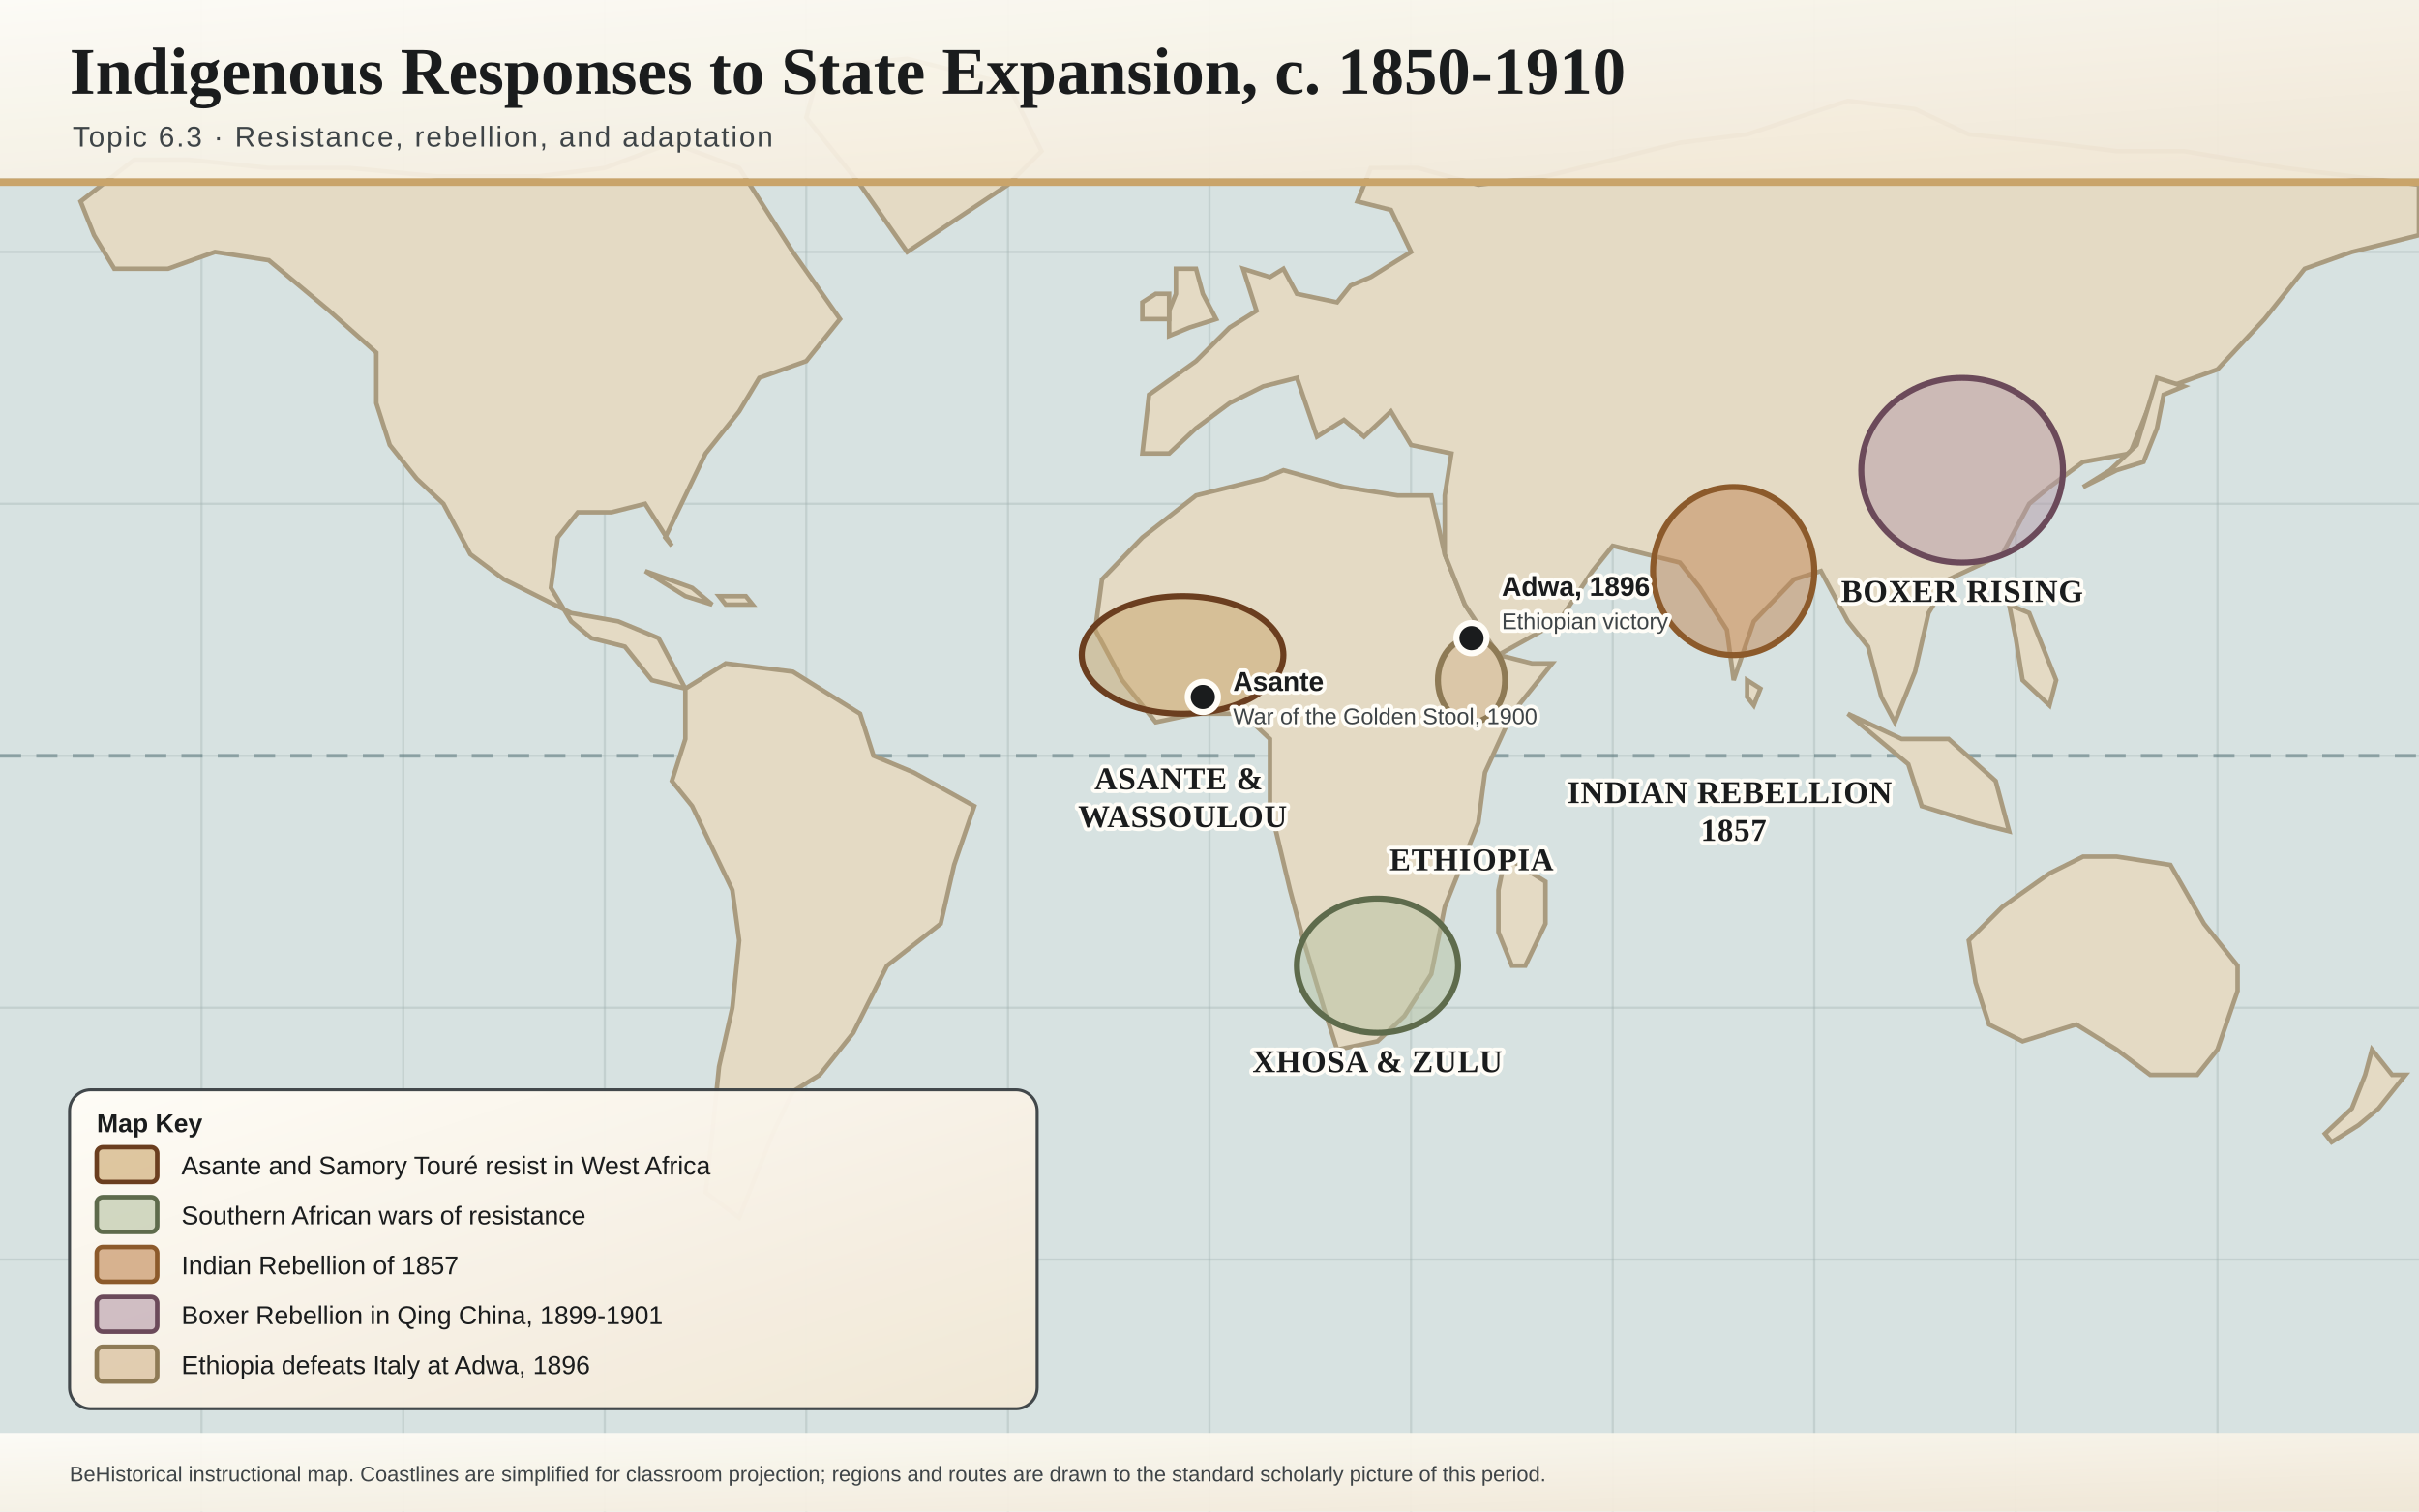
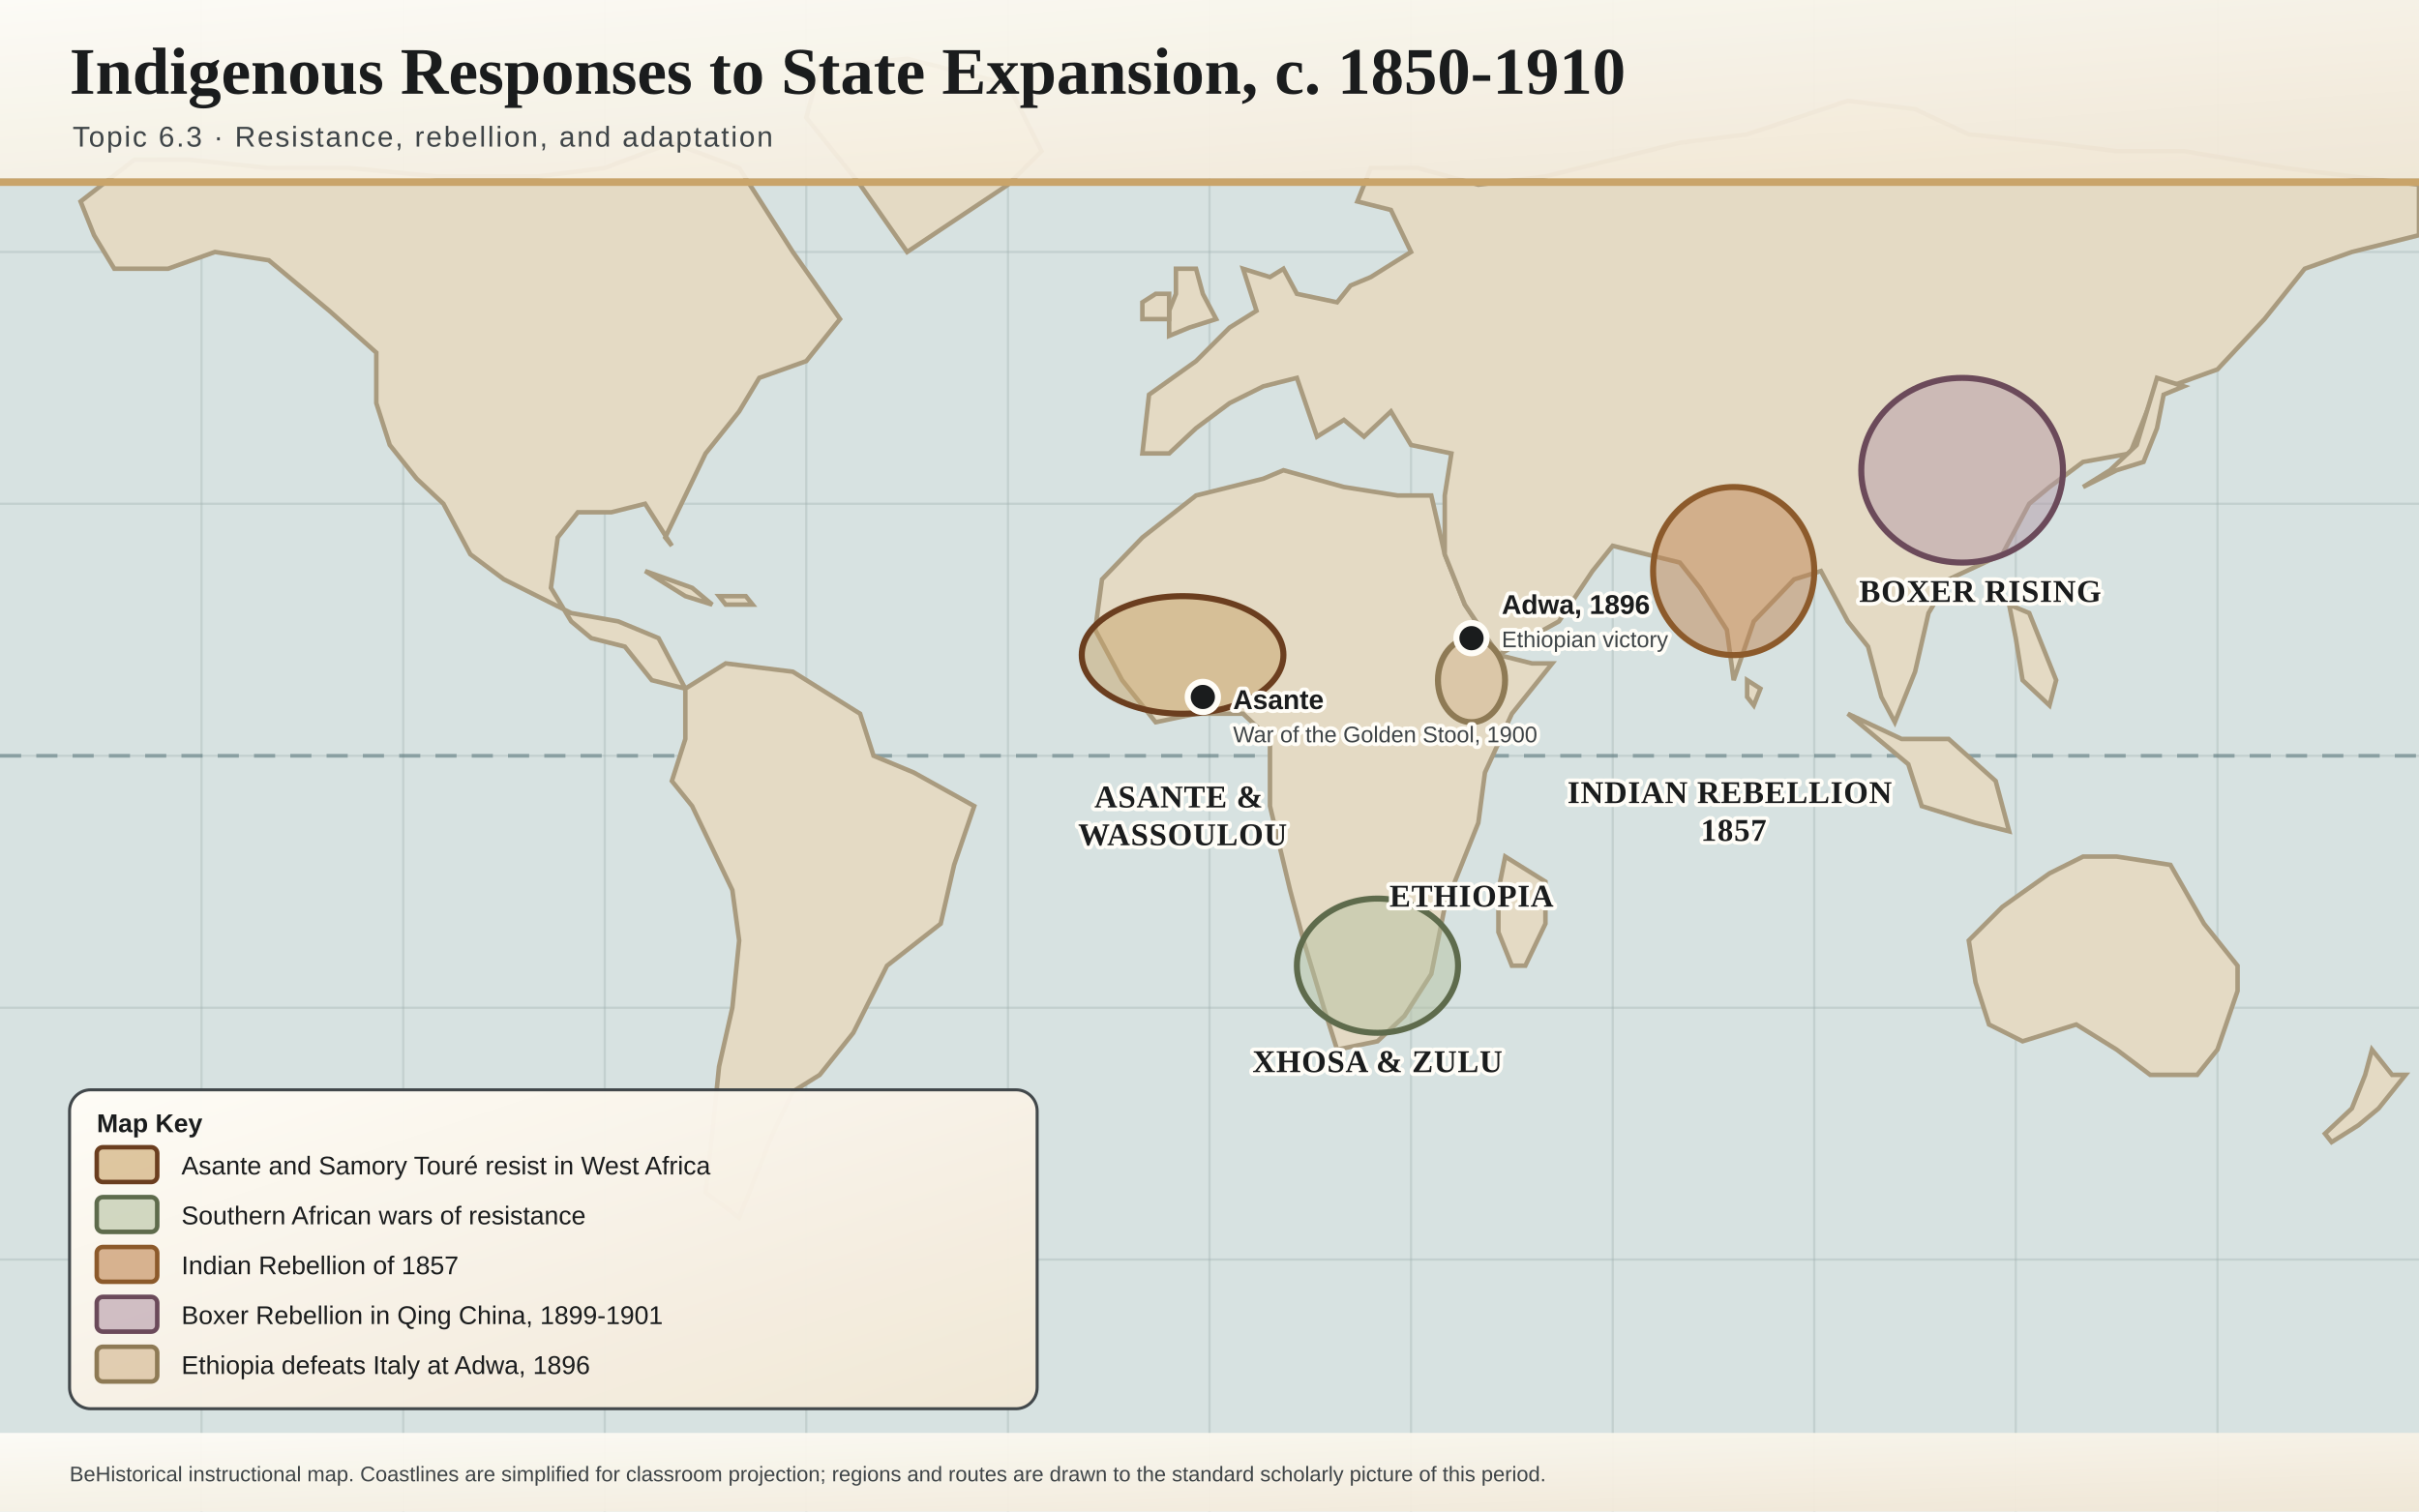
<svg xmlns="http://www.w3.org/2000/svg" width="1600" height="1000" viewBox="0 0 1600 1000" preserveAspectRatio="xMidYMid meet" role="img" aria-labelledby="map-title map-desc">
  <defs>
    <linearGradient id="paper" x1="0" x2="1" y1="0" y2="1">
      <stop offset="0" stop-color="#FFFDF7" />
      <stop offset="1" stop-color="#F1E7D5" />
    </linearGradient>
    <marker id="arrow" markerWidth="20" markerHeight="16" refX="17" refY="8" orient="auto" markerUnits="userSpaceOnUse">
      <path d="M0,0 L20,8 L0,16 Z" fill="#8C5A2B" />
    </marker>
    <style>
      .title{font-family:Georgia,'Times New Roman',serif;font-weight:700;font-size:44px;fill:#1A1C1D}
      .subtitle{font-family:Arial,Helvetica,sans-serif;font-size:19px;fill:#3E4447;letter-spacing:1.2px;text-transform:uppercase}
      .region{font-family:Georgia,'Times New Roman',serif;font-weight:700;font-size:21px;letter-spacing:.5px}
      .place{font-family:Arial,Helvetica,sans-serif;font-weight:700;font-size:18px;fill:#1A1C1D}
      .placenote{font-family:Arial,Helvetica,sans-serif;font-size:15px;fill:#3E4447}
      .small{font-family:Arial,Helvetica,sans-serif;font-size:17px;fill:#1A1C1D}
      .tiny{font-family:Arial,Helvetica,sans-serif;font-size:14px;fill:#3E4447}
      .badgenum{font-family:Arial,Helvetica,sans-serif;font-weight:700;font-size:19px;fill:#FFFDF7}
      .badge{fill:#8C5A2B;stroke:#FFFDF7;stroke-width:3}
      .halo{paint-order:stroke;stroke:#FFFDF7;stroke-width:5;stroke-linejoin:round}
      .city{fill:#1A1C1D;stroke:#FFFDF7;stroke-width:4}
+       .leader{stroke:#1A1C1D;stroke-width:2.5;stroke-linecap:round;opacity:.7}
      .flow{fill:none;stroke:#8C5A2B;stroke-width:6;stroke-linecap:round;opacity:.9}
      #land path{fill:#E4DAC4;stroke:#A99B7F;stroke-width:3}
      #graticule line{stroke:#9FB0AE;stroke-width:1.5;opacity:.35}
    </style>
  </defs>
  <rect width="1600" height="1000" fill="#D7E2E1" />
  <g id="graticule">
    <line x1="133.3" y1="0" x2="133.3" y2="1000" />
    <line x1="266.7" y1="0" x2="266.7" y2="1000" />
    <line x1="400.0" y1="0" x2="400.0" y2="1000" />
    <line x1="533.3" y1="0" x2="533.3" y2="1000" />
    <line x1="666.7" y1="0" x2="666.7" y2="1000" />
    <line x1="800.0" y1="0" x2="800.0" y2="1000" />
    <line x1="933.3" y1="0" x2="933.3" y2="1000" />
    <line x1="1066.7" y1="0" x2="1066.7" y2="1000" />
    <line x1="1200.0" y1="0" x2="1200.0" y2="1000" />
    <line x1="1333.3" y1="0" x2="1333.3" y2="1000" />
    <line x1="1466.7" y1="0" x2="1466.7" y2="1000" />
    <line x1="0" y1="833.3" x2="1600" y2="833.3" />
    <line x1="0" y1="666.7" x2="1600" y2="666.7" />
    <line x1="0" y1="500.0" x2="1600" y2="500.0" />
    <line x1="0" y1="333.3" x2="1600" y2="333.3" />
    <line x1="0" y1="166.7" x2="1600" y2="166.7" />
  </g>
  <line x1="0" y1="500.0" x2="1600" y2="500.0" stroke="#4E6B72" stroke-width="2.5" stroke-dasharray="14 10" opacity=".5" />
  <g id="land">
    <path id="land-greenland" d="M600.0,166.7 L666.7,122.2 L688.9,100.0 L666.7,55.6 L600.0,38.9 L542.2,44.4 L533.3,77.8 L568.9,122.2 L600.0,166.7 Z" />
    <path id="land-northAmerica" d="M53.3,133.3 L88.9,105.6 L124.4,105.6 L177.8,111.1 L231.1,111.1 L288.9,116.7 L355.6,116.7 L400.0,111.1 L444.4,94.4 L488.9,111.1 L524.4,166.7 L555.6,211.1 L533.3,238.9 L502.2,250.0 L488.9,272.2 L466.7,300.0 L440.0,355.6 L444.4,361.1 L426.7,333.3 L404.4,338.9 L382.2,338.9 L368.9,355.6 L364.4,388.9 L377.8,411.1 L391.1,422.2 L413.3,427.8 L431.1,450.0 L453.3,455.6 L435.6,422.2 L408.9,411.1 L377.8,405.6 L333.3,383.3 L311.1,366.7 L293.3,333.3 L275.6,316.7 L257.8,294.4 L248.9,266.7 L248.9,233.3 L217.8,205.6 L177.8,172.2 L142.2,166.7 L111.1,177.8 L75.6,177.8 L62.2,155.6 L53.3,133.3 Z" />
    <path id="land-southAmerica" d="M453.3,455.6 L480.0,438.9 L524.4,444.4 L568.9,472.2 L577.8,500.0 L604.4,511.1 L644.4,533.3 L631.1,572.2 L622.2,611.1 L586.7,638.9 L564.4,683.3 L542.2,711.1 L524.4,722.2 L511.1,750.0 L497.8,783.3 L488.9,805.6 L466.7,788.9 L471.1,750.0 L475.6,705.6 L484.4,666.7 L488.9,622.2 L484.4,588.9 L457.8,533.3 L444.4,516.7 L453.3,488.9 L453.3,455.6 Z" />
    <path id="land-africa" d="M724.4,416.7 L728.9,383.3 L755.6,355.6 L791.1,327.8 L835.6,316.7 L848.9,311.1 L888.9,322.2 L924.4,327.8 L946.7,327.8 L955.6,366.7 L968.9,400.0 L991.1,433.3 L1013.3,438.9 L1026.7,438.9 L1000.0,472.2 L982.2,511.1 L977.8,544.4 L955.6,600.0 L946.7,644.4 L928.9,672.2 L911.1,688.9 L884.4,694.4 L875.6,666.7 L862.2,622.2 L853.3,588.9 L840.0,533.3 L840.0,488.9 L822.2,472.2 L791.1,472.2 L764.4,477.8 L742.2,450.0 L724.4,416.7 Z" />
    <path id="land-eurasia" d="M755.6,300.0 L760.0,261.1 L791.1,238.9 L813.3,216.7 L831.1,205.6 L822.2,177.8 L840.0,183.3 L848.9,177.8 L857.8,194.4 L884.4,200.0 L893.3,188.9 L906.7,183.3 L924.4,172.2 L933.3,166.7 L920.0,138.9 L897.8,133.3 L906.7,111.1 L937.8,111.1 L977.8,122.2 L1022.2,116.7 L1066.7,105.6 L1111.1,94.4 L1155.6,88.9 L1222.2,66.7 L1266.7,72.2 L1302.2,88.9 L1355.6,94.4 L1400.0,100.0 L1444.4,100.0 L1511.1,111.1 L1555.6,116.7 L1600.0,122.2 L1600.0,155.6 L1555.6,166.7 L1524.4,177.8 L1497.8,211.1 L1466.7,244.4 L1435.6,255.6 L1422.2,266.7 L1408.9,300.0 L1377.8,305.6 L1355.6,322.2 L1342.2,333.3 L1324.4,366.7 L1288.9,383.3 L1275.6,405.6 L1266.7,444.4 L1253.3,477.8 L1244.4,461.1 L1235.6,427.8 L1222.2,411.1 L1204.4,377.8 L1186.7,383.3 L1160.0,411.1 L1146.7,450.0 L1142.2,416.7 L1124.4,388.9 L1111.1,372.2 L1088.9,366.7 L1066.7,361.1 L1053.3,377.8 L1031.1,411.1 L991.1,433.3 L968.9,400.0 L955.6,366.7 L955.6,327.8 L960.0,300.0 L933.3,294.4 L920.0,272.2 L902.2,288.9 L888.9,277.8 L871.1,288.9 L857.8,250.0 L835.6,255.6 L813.3,266.7 L791.1,283.3 L773.3,300.0 L755.6,300.0 Z" />
    <path id="land-britain" d="M773.3,222.2 L786.7,216.7 L804.4,211.1 L795.6,194.4 L791.1,177.8 L777.8,177.8 L777.8,194.4 L773.3,205.6 L773.3,222.2 Z" />
    <path id="land-ireland" d="M755.6,211.1 L773.3,211.1 L773.3,194.4 L764.4,194.4 L755.6,200.0 L755.6,211.1 Z" />
    <path id="land-japan" d="M1377.8,322.2 L1400.0,311.1 L1417.8,305.6 L1426.7,283.3 L1431.1,261.1 L1444.4,255.6 L1426.7,250.0 L1413.3,294.4 L1395.6,311.1 L1377.8,322.2 Z" />
    <path id="land-indonesia" d="M1222.2,472.2 L1262.2,505.6 L1271.1,533.3 L1306.7,544.4 L1328.9,550.0 L1320.0,516.7 L1288.9,488.9 L1257.8,488.9 L1222.2,472.2 Z" />
    <path id="land-philippines" d="M1328.9,400.0 L1342.2,405.6 L1351.1,427.8 L1360.0,450.0 L1355.6,466.7 L1337.8,450.0 L1333.3,422.2 L1328.9,400.0 Z" />
    <path id="land-australia" d="M1302.2,622.2 L1306.7,650.0 L1315.6,677.8 L1337.8,688.9 L1373.3,677.8 L1400.0,694.4 L1422.2,711.1 L1453.3,711.1 L1466.7,694.4 L1480.0,655.6 L1480.0,638.9 L1457.8,611.1 L1435.6,572.2 L1400.0,566.7 L1377.8,566.7 L1355.6,577.8 L1324.4,600.0 L1302.2,622.2 Z" />
    <path id="land-newZealand" d="M1568.9,694.4 L1582.2,711.1 L1591.1,711.1 L1573.3,733.3 L1560.0,744.4 L1542.2,755.6 L1537.8,750.0 L1555.6,733.3 L1564.4,711.1 L1568.9,694.4 Z" />
    <path id="land-madagascar" d="M995.6,566.7 L1022.2,583.3 L1022.2,611.1 L1008.9,638.9 L1000.0,638.9 L991.1,616.7 L991.1,588.9 L995.6,566.7 Z" />
    <path id="land-cuba" d="M426.7,377.8 L457.8,388.9 L471.1,400.0 L453.3,394.4 L426.7,377.8 Z" />
    <path id="land-hispaniola" d="M475.6,394.4 L493.3,394.4 L497.8,400.0 L480.0,400.0 L475.6,394.4 Z" />
    <path id="land-sriLanka" d="M1155.6,450.0 L1164.4,455.6 L1160.0,466.7 L1155.6,461.1 L1155.6,450.0 Z" />
  </g>
  <g id="highlights">
    <ellipse cx="782.2" cy="433.3" rx="66.7" ry="38.9" fill="#C9A46A" fill-opacity="0.5" stroke="#6B3E1F" stroke-width="4" />
    <ellipse cx="911.1" cy="638.9" rx="53.3" ry="44.4" fill="#B6C2A2" fill-opacity="0.5" stroke="#5E6B4C" stroke-width="4" />
    <ellipse cx="1146.7" cy="377.8" rx="53.3" ry="55.6" fill="#C08552" fill-opacity="0.5" stroke="#8C5A2B" stroke-width="4" />
    <ellipse cx="1297.8" cy="311.1" rx="66.7" ry="61.1" fill="#B49AA8" fill-opacity="0.5" stroke="#6B4A5A" stroke-width="4" />
    <ellipse cx="973.3" cy="450.0" rx="22.2" ry="27.8" fill="#D2B48C" fill-opacity="0.5" stroke="#8E7A55" stroke-width="4" />
  </g>
  <g id="flows">
    
  </g>
  <g id="region-labels">
-     <text class="region halo" x="782.2" y="522.2" text-anchor="middle" fill="#1A1C1D">
+     <text class="region halo" x="782.2" y="534.2" text-anchor="middle" fill="#1A1C1D">
      <tspan x="782.2" dy="0">ASANTE &amp;</tspan>
      <tspan x="782.2" dy="25">WASSOULOU</tspan>
    </text>
    <text class="region halo" x="911.1" y="709.3" text-anchor="middle" fill="#1A1C1D">
      <tspan x="911.1" dy="0">XHOSA &amp; ZULU</tspan>
    </text>
    <text class="region halo" x="1146.7" y="531.3" text-anchor="middle" fill="#1A1C1D">
      <tspan x="1146.7" dy="0">INDIAN REBELLION</tspan>
      <tspan x="1146.7" dy="25">1857</tspan>
    </text>
-     <text class="region halo" x="1297.8" y="398.2" text-anchor="middle" fill="#1A1C1D">
-       <tspan x="1297.8" dy="0">BOXER RISING</tspan>
+     <text class="region halo" x="1309.8" y="398.2" text-anchor="middle" fill="#1A1C1D">
+       <tspan x="1309.8" dy="0">BOXER RISING</tspan>
    </text>
-     <text class="region halo" x="973.3" y="575.8" text-anchor="middle" fill="#1A1C1D">
+     <text class="region halo" x="973.3" y="599.8" text-anchor="middle" fill="#1A1C1D">
      <tspan x="973.3" dy="0">ETHIOPIA</tspan>
    </text>
  </g>
  <g id="places">
    <circle class="city" cx="795.6" cy="461.1" r="10" />
-     <text class="place halo" x="815.6" y="457.1" text-anchor="start">Asante</text>
-     <text class="placenote halo" x="815.6" y="479.1" text-anchor="start">War of the Golden Stool, 1900</text>
+     <text class="place halo" x="815.6" y="469.1" text-anchor="start">Asante</text>
+     <text class="placenote halo" x="815.6" y="491.1" text-anchor="start">War of the Golden Stool, 1900</text>
    <circle class="city" cx="973.3" cy="422.2" r="10" />
-     <text class="place halo" x="993.3" y="394.2" text-anchor="start">Adwa, 1896</text>
-     <text class="placenote halo" x="993.3" y="416.2" text-anchor="start">Ethiopian victory</text>
+     <text class="place halo" x="993.3" y="406.2" text-anchor="start">Adwa, 1896</text>
+     <text class="placenote halo" x="993.3" y="428.2" text-anchor="start">Ethiopian victory</text>
  </g>
  <g id="titleband">
    <rect x="0" y="0" width="1600" height="118" fill="url(#paper)" opacity=".93" />
    <rect x="0" y="118" width="1600" height="5" fill="#C9A46A" />
    <text class="title" x="46" y="62">Indigenous Responses to State Expansion, c. 1850-1910</text>
    <text class="subtitle" x="48" y="97">Topic 6.3 · Resistance, rebellion, and adaptation</text>
  </g>
  <g id="legend" transform="translate(46,721)">
    <rect x="0" y="0" width="640" height="211" rx="14" fill="url(#paper)" stroke="#3E4447" stroke-width="2" opacity=".97" />
    <text class="small" x="18" y="28" font-weight="700">Map Key</text>
    <rect x="18" y="38" width="40" height="23" rx="4" fill="#C9A46A" fill-opacity=".6" stroke="#6B3E1F" stroke-width="3" />
    <text class="small" x="74" y="56">Asante and Samory Touré resist in West Africa</text>
    <rect x="18" y="71" width="40" height="23" rx="4" fill="#B6C2A2" fill-opacity=".6" stroke="#5E6B4C" stroke-width="3" />
    <text class="small" x="74" y="89">Southern African wars of resistance</text>
    <rect x="18" y="104" width="40" height="23" rx="4" fill="#C08552" fill-opacity=".6" stroke="#8C5A2B" stroke-width="3" />
    <text class="small" x="74" y="122">Indian Rebellion of 1857</text>
    <rect x="18" y="137" width="40" height="23" rx="4" fill="#B49AA8" fill-opacity=".6" stroke="#6B4A5A" stroke-width="3" />
    <text class="small" x="74" y="155">Boxer Rebellion in Qing China, 1899-1901</text>
    <rect x="18" y="170" width="40" height="23" rx="4" fill="#D2B48C" fill-opacity=".6" stroke="#8E7A55" stroke-width="3" />
    <text class="small" x="74" y="188">Ethiopia defeats Italy at Adwa, 1896</text>
  </g>
  <rect x="0" y="948" width="1600" height="52" fill="url(#paper)" opacity=".93" />
  <text class="tiny" x="46" y="980">BeHistorical instructional map. Coastlines are simplified for classroom projection; regions and routes are drawn to the standard scholarly picture of this period.</text>
</svg>
